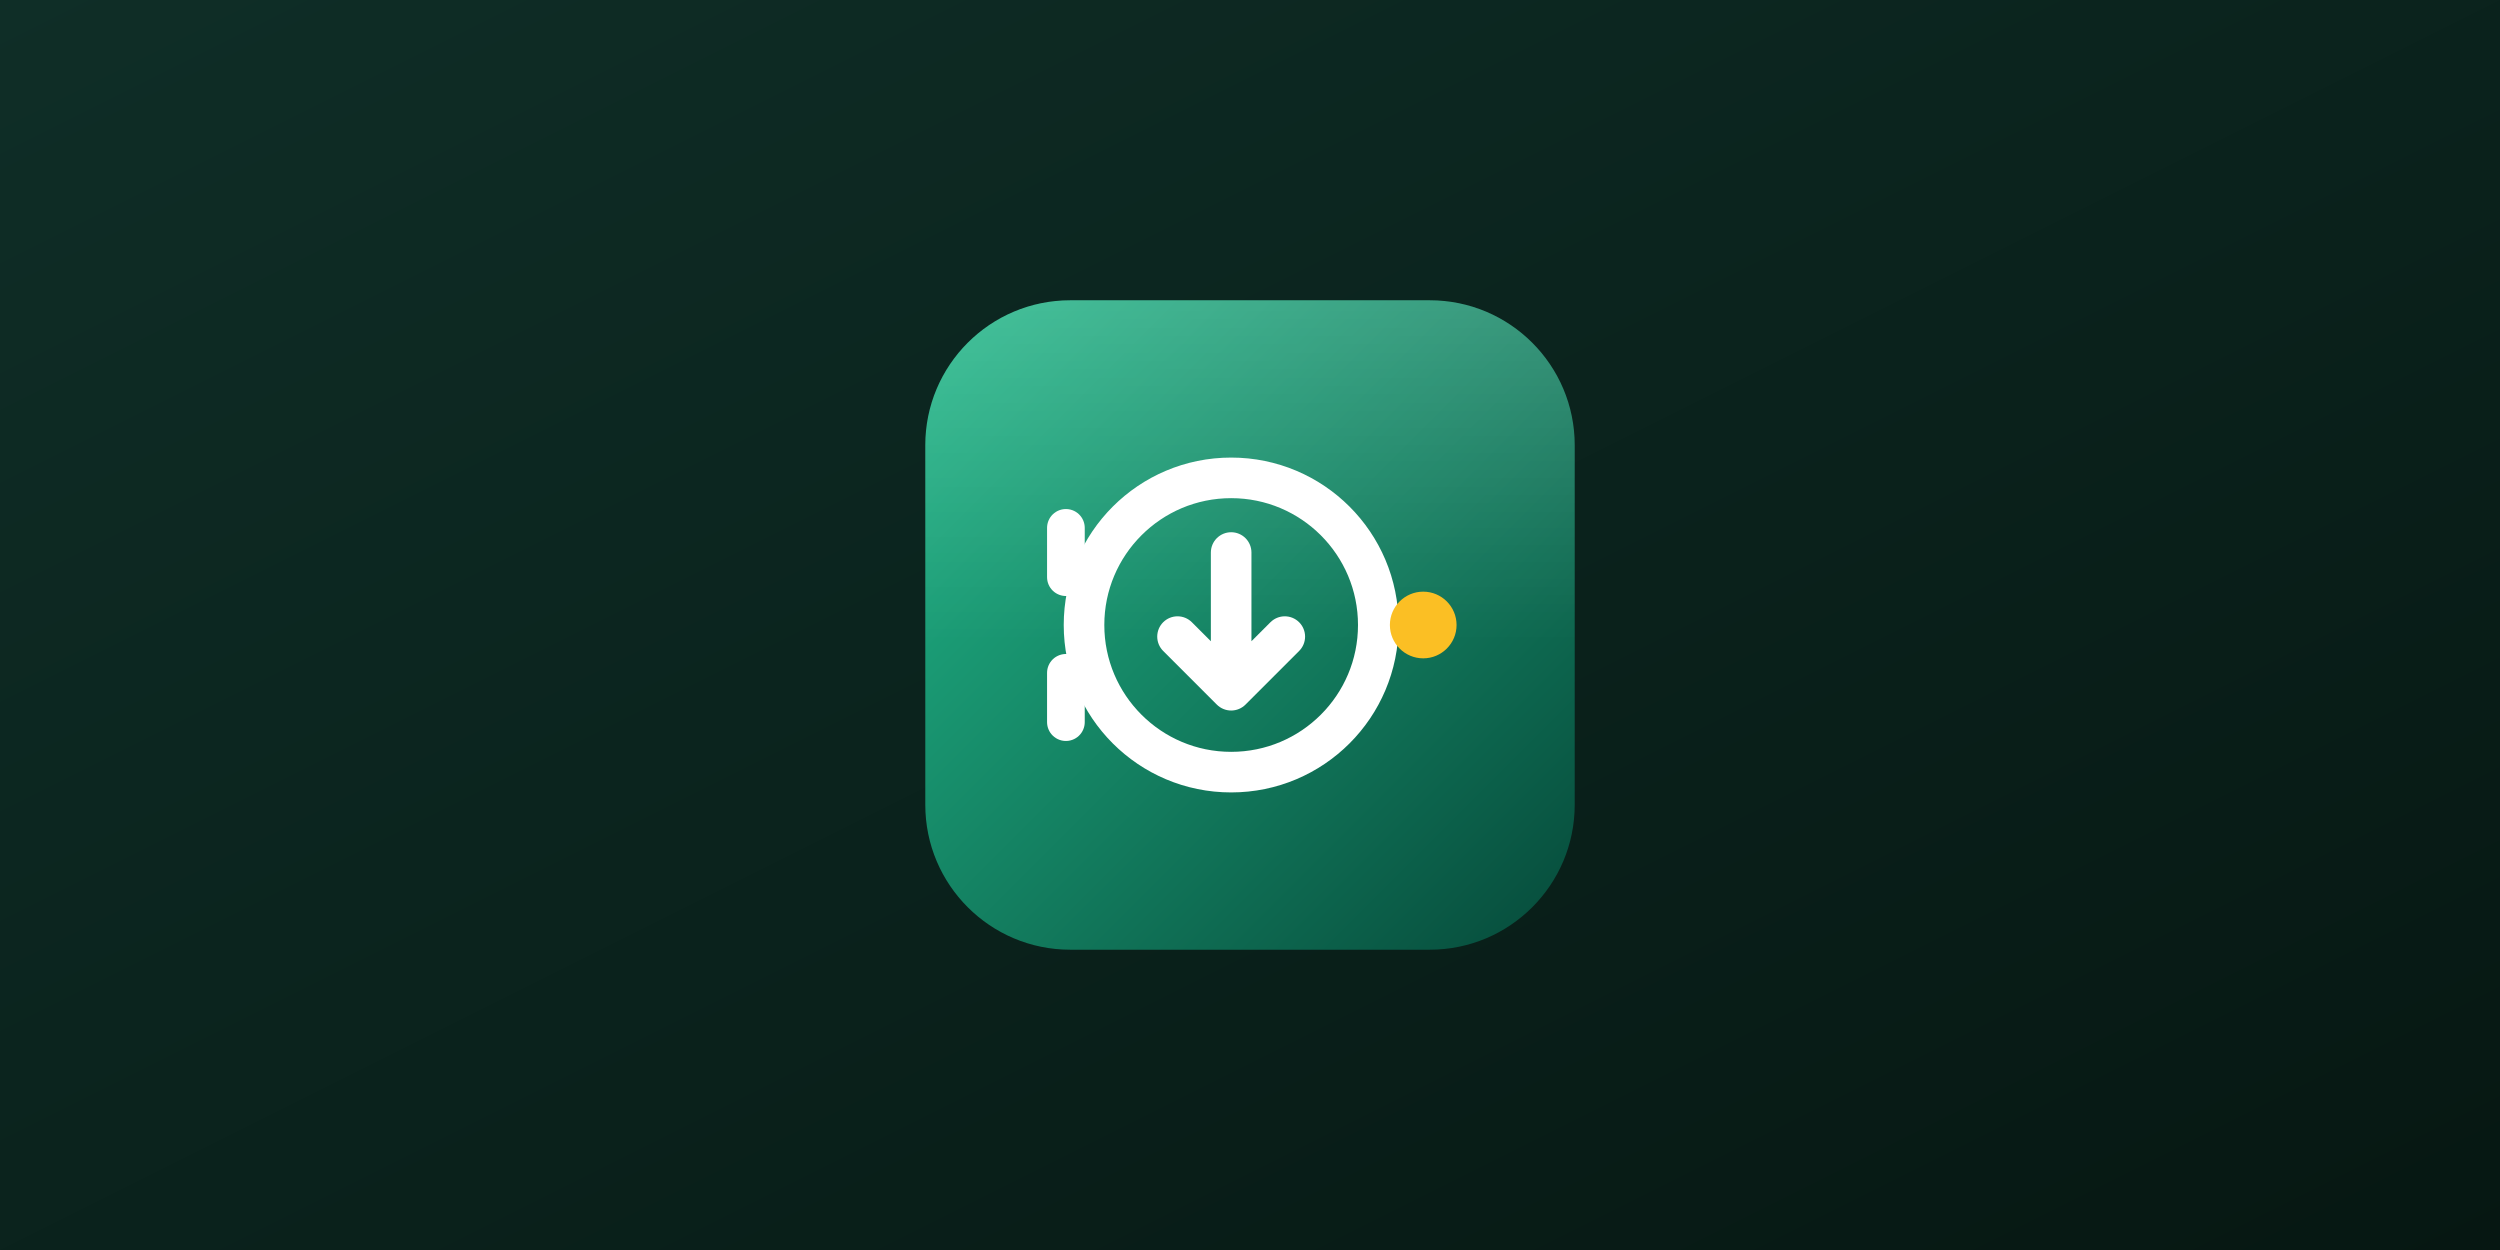
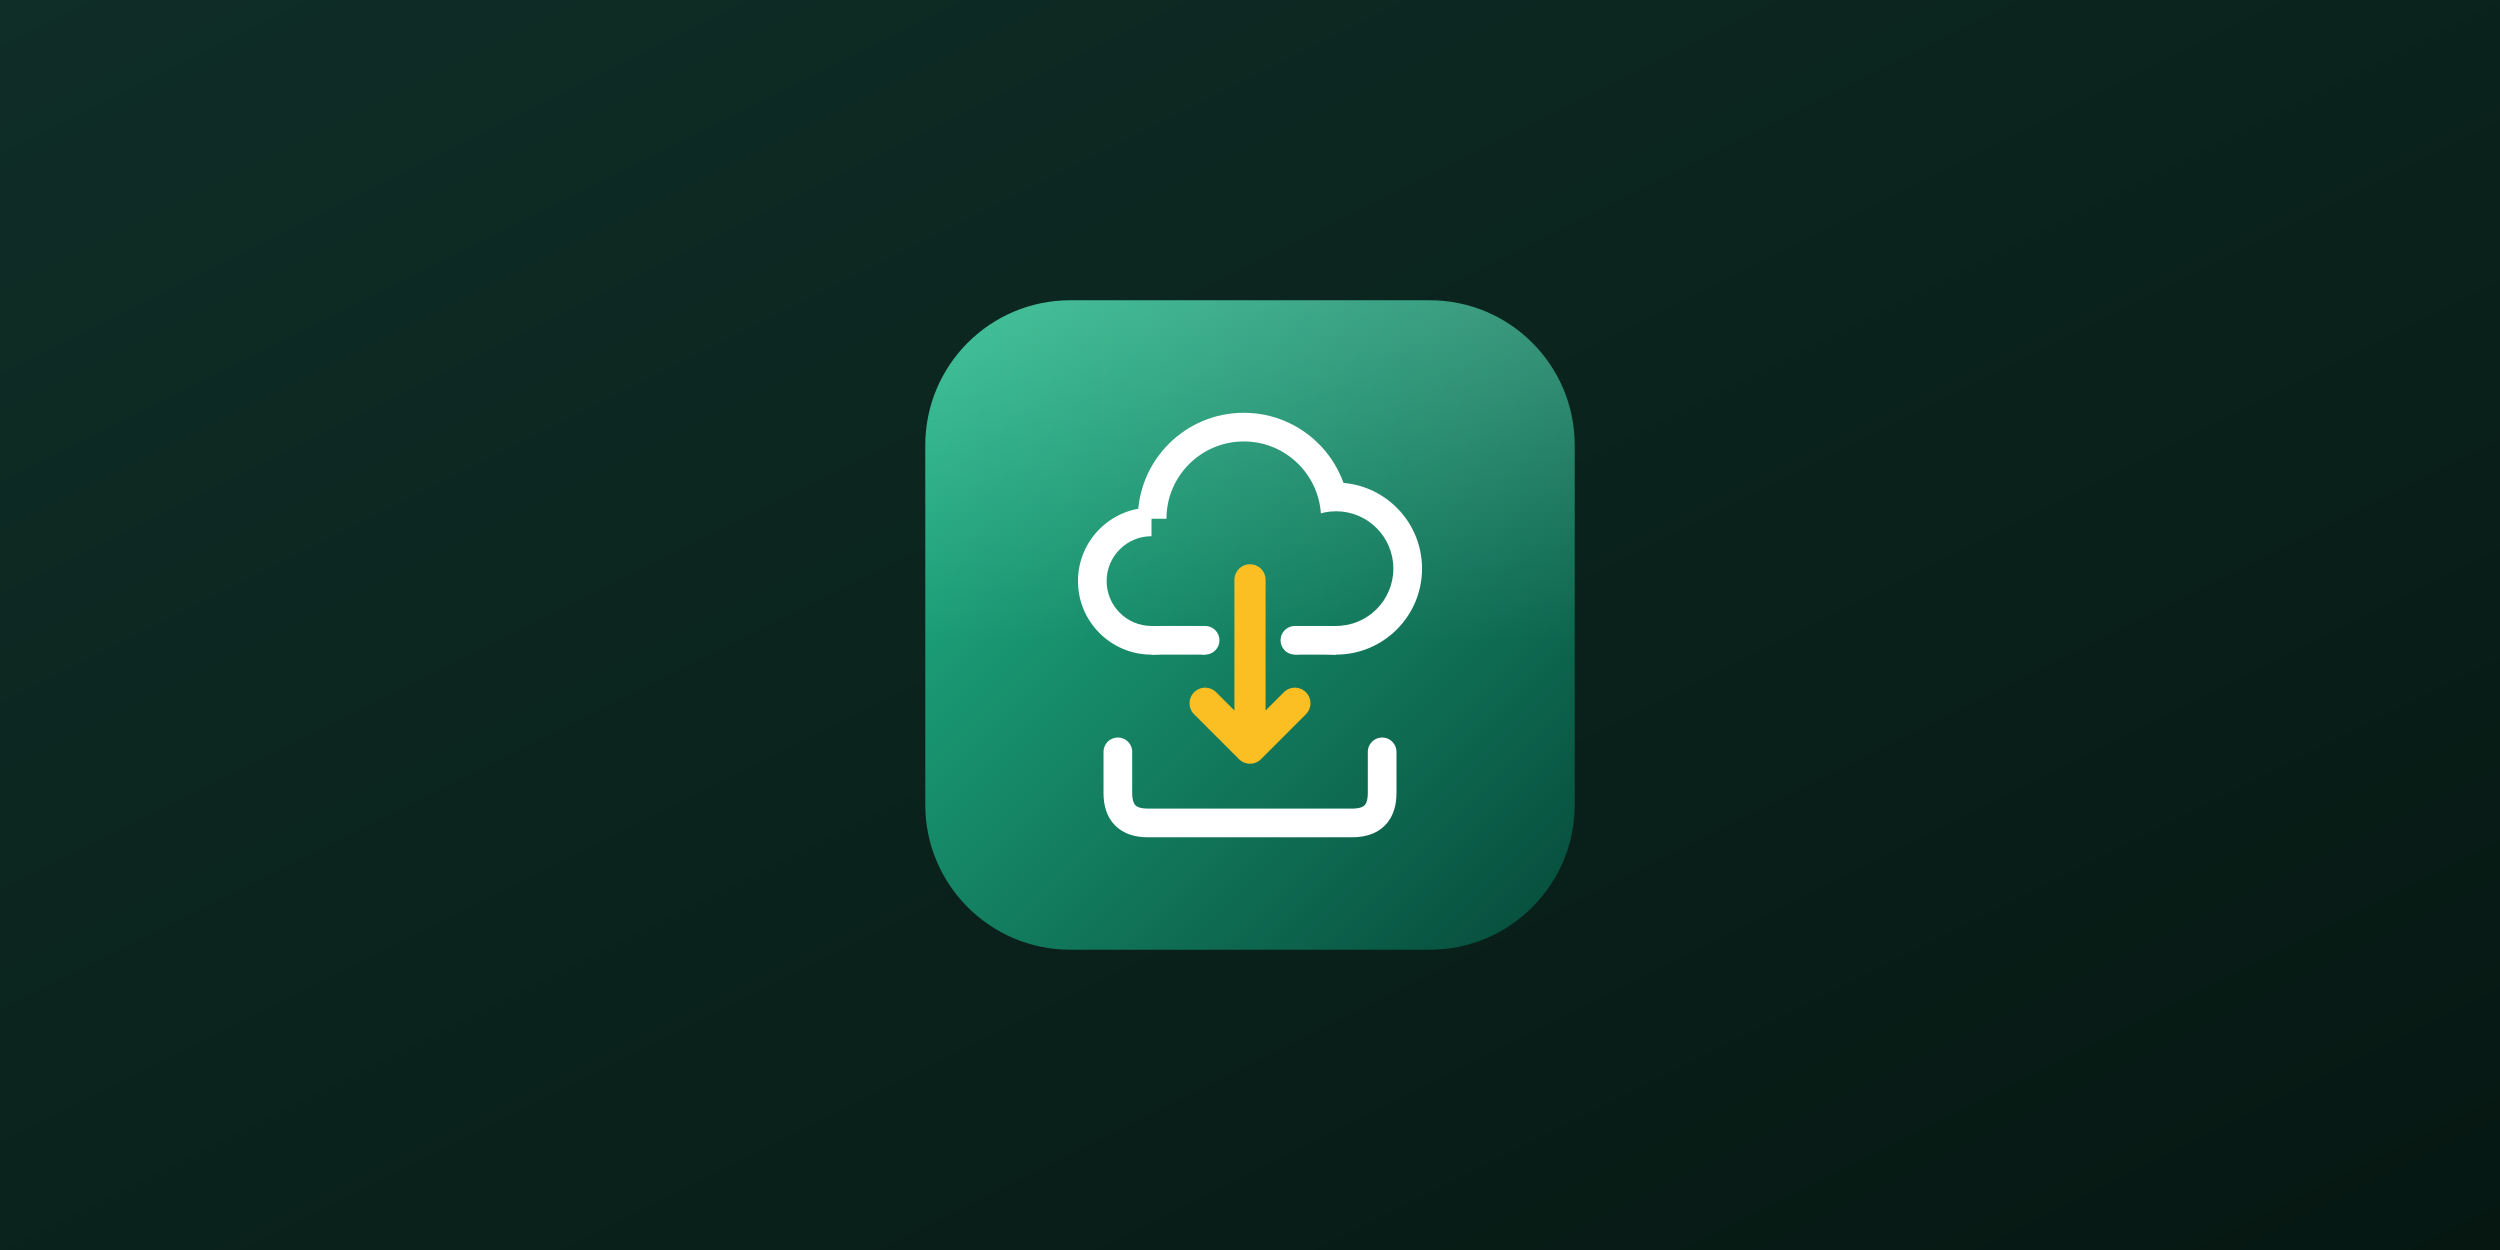
<svg xmlns="http://www.w3.org/2000/svg" viewBox="0 0 1280 640">
  <defs>
    <linearGradient id="bg" x1="0" y1="0" x2="1" y2="1">
      <stop offset="0" stop-color="#0F2E27" />
      <stop offset="1" stop-color="#061712" />
    </linearGradient>
    <linearGradient id="iconBg" x1="0" y1="0" x2="1" y2="1">
      <stop offset="0" stop-color="#22B98A" />
      <stop offset="1" stop-color="#064A3A" />
    </linearGradient>
    <linearGradient id="gloss" x1="0" y1="0" x2="0" y2="1">
      <stop offset="0" stop-color="#ffffff" stop-opacity="0.16" />
      <stop offset="1" stop-color="#ffffff" stop-opacity="0" />
    </linearGradient>
    <clipPath id="clip">
      <rect x="64" y="64" width="896" height="896" rx="200" />
    </clipPath>
  </defs>
  <rect width="1280" height="640" fill="url(#bg)" />
  <svg x="450" y="130" width="380" height="380" viewBox="0 0 1024 1024">
    <rect x="64" y="64" width="896" height="896" rx="200" fill="url(#iconBg)" />
    <rect x="64" y="64" width="896" height="470" fill="url(#gloss)" clip-path="url(#clip)" />
-     <circle cx="486" cy="512" r="203" fill="none" stroke="#ffffff" stroke-width="56" />
-     <path d="M258 378 V446 M258 578 V646" fill="none" stroke="#ffffff" stroke-width="52" stroke-linecap="round" />
-     <path d="M486 412 V602 M412 528 L486 602 L560 528" fill="none" stroke="#ffffff" stroke-width="56" stroke-linecap="round" stroke-linejoin="round" />
-     <circle cx="751" cy="512" r="46" fill="#FBBF24" />
+     <g transform="translate(512 546) scale(0.86) translate(-512 -512)">
+       <mask id="cloud" maskUnits="userSpaceOnUse" x="0" y="0" width="1024" height="1024">
+         <g fill="#fff">
+           <circle cx="354" cy="402" r="118" />
+           <circle cx="502" cy="302" r="170" />
+           <circle cx="650" cy="382" r="138" />
+           <rect x="354" y="402" width="296" height="118" />
+         </g>
+         <g fill="#000">
+           <circle cx="354" cy="402" r="72" />
+           <circle cx="502" cy="302" r="124" />
+           <circle cx="650" cy="382" r="92" />
+           <rect x="354" y="302" width="296" height="172" />
+         </g>
+         <rect x="440" y="434" width="144" height="126" fill="#000" />
+       </mask>
+       <rect width="1024" height="1024" fill="#ffffff" mask="url(#cloud)" />
+       <circle cx="440" cy="497" r="23" fill="#ffffff" />
+       <circle cx="584" cy="497" r="23" fill="#ffffff" />
+       <path d="M512 400 V670 M440 598 L512 670 L584 598" fill="none" stroke-linecap="round" stroke-linejoin="round" stroke="#FBBF24" stroke-width="50" />
+       <path d="M300 676 V742 Q300 790 348 790 H676 Q724 790 724 742 V676" fill="none" stroke-linecap="round" stroke-linejoin="round" stroke="#ffffff" stroke-width="46" />
+     </g>
  </svg>
</svg>
